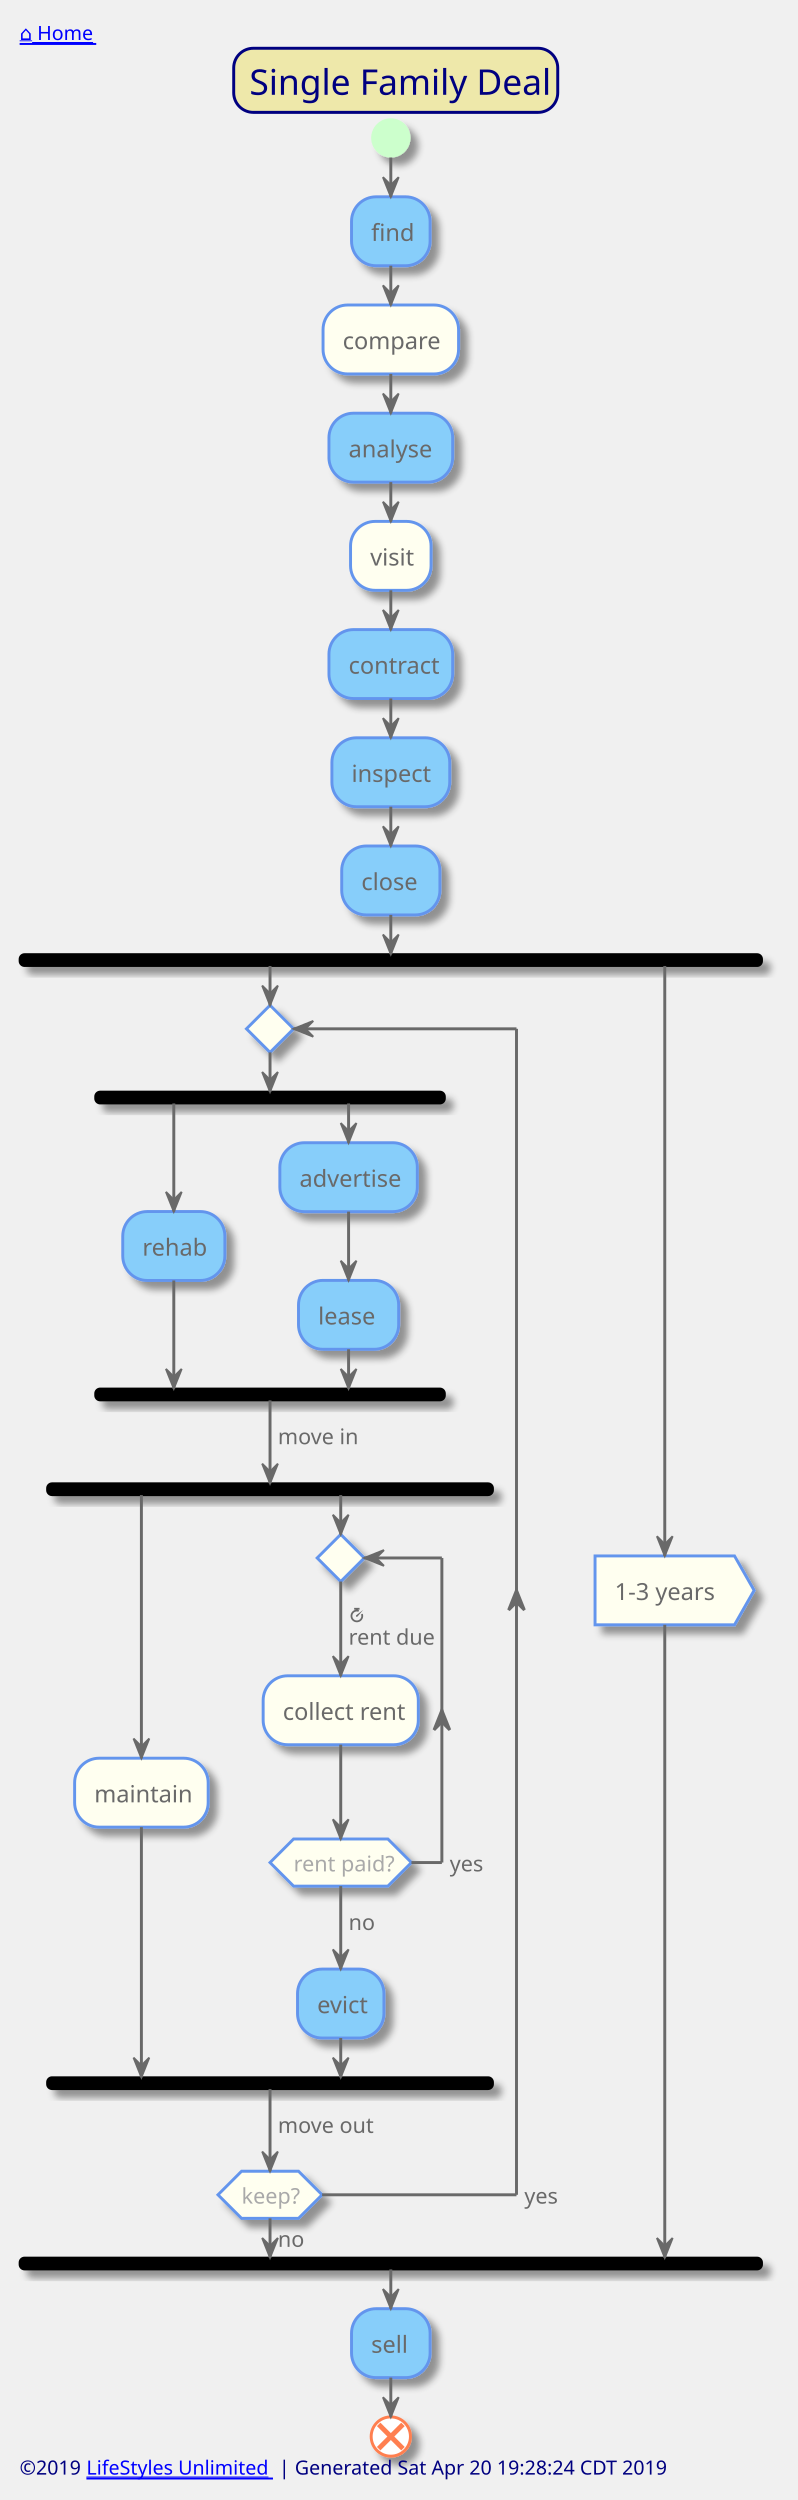
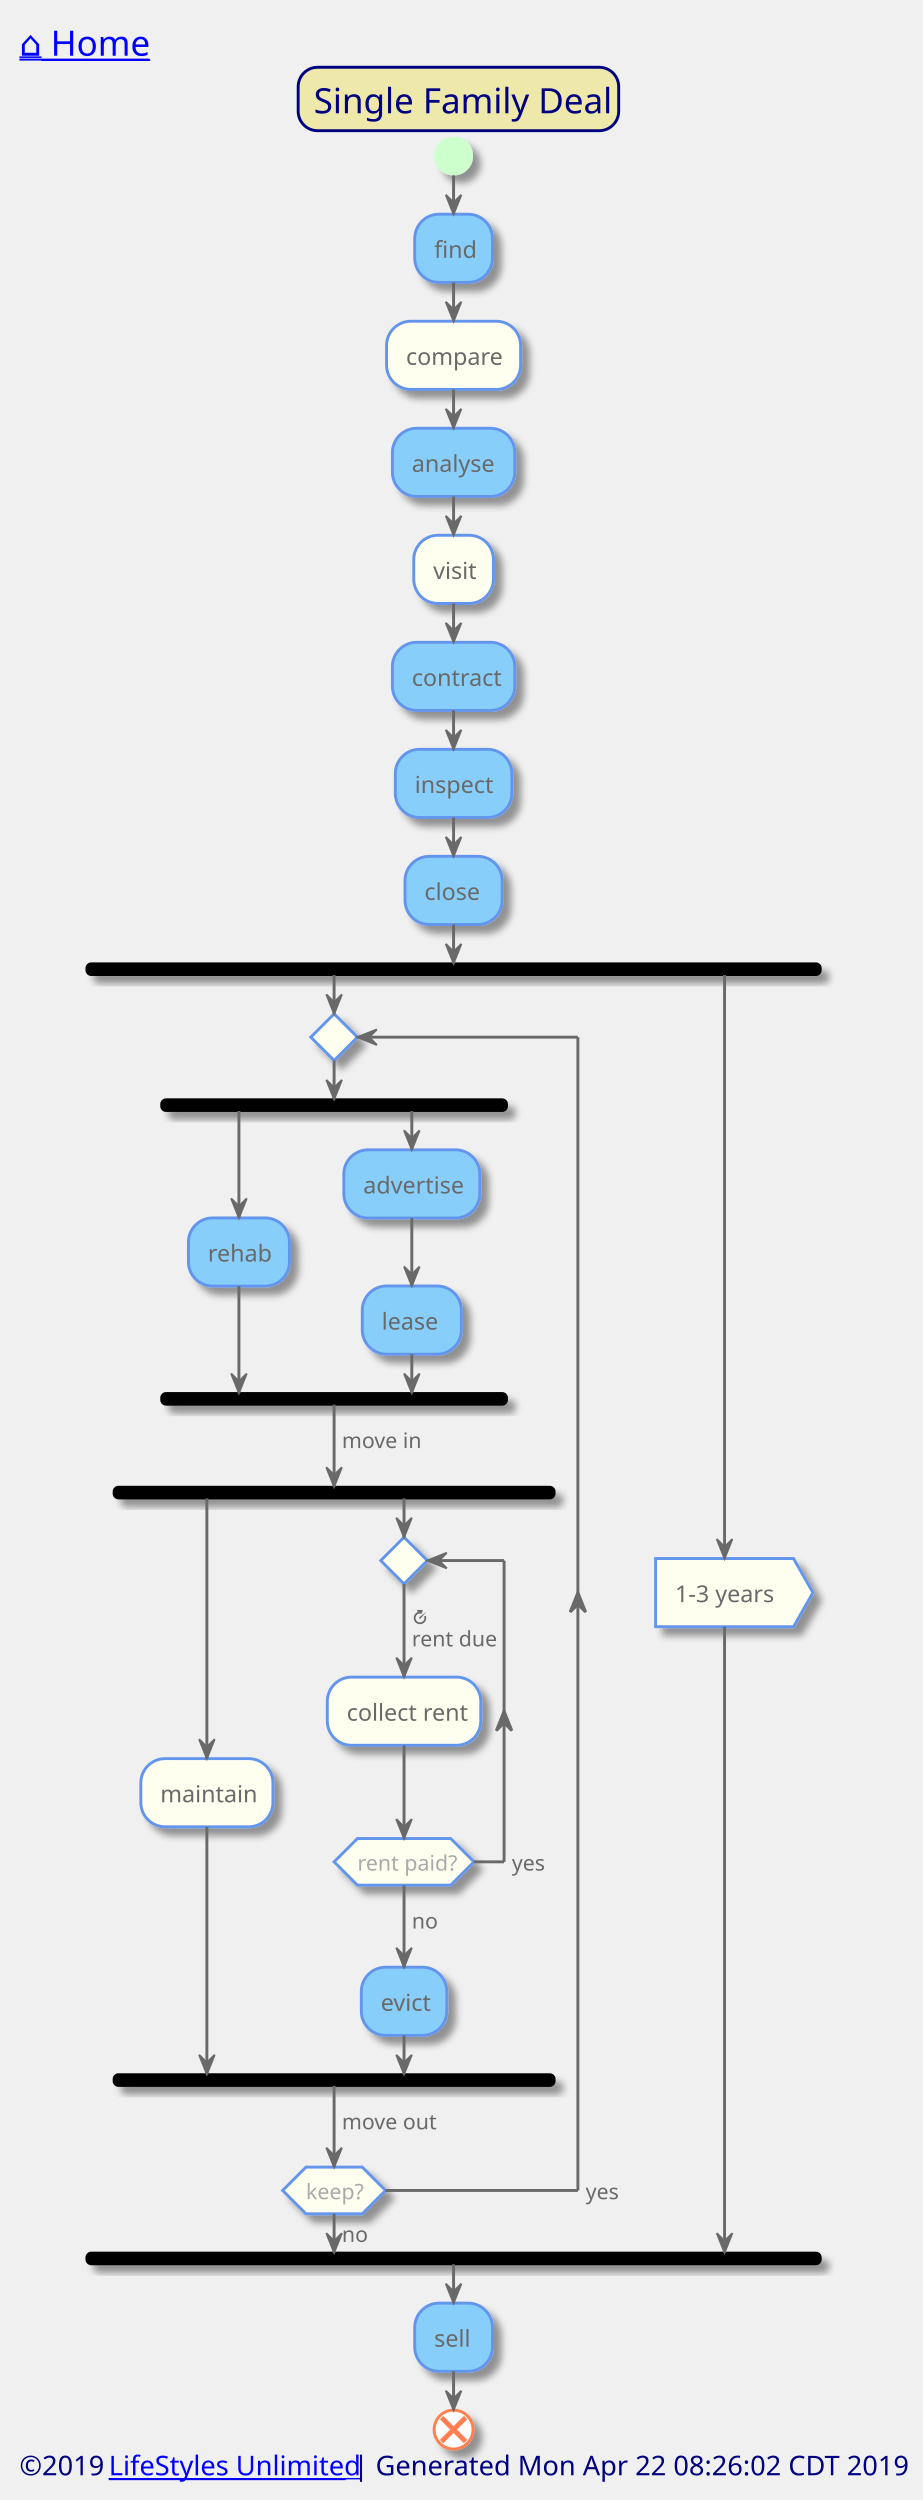
- <svg xmlns="http://www.w3.org/2000/svg" xmlns:xlink="http://www.w3.org/1999/xlink" contentScriptType="application/ecmascript" contentStyleType="text/css" height="1273px" preserveAspectRatio="none" style="width:406px;height:1273px;" version="1.1" viewBox="0 0 406 1273" width="406px" zoomAndPan="magnify">
+ <svg xmlns="http://www.w3.org/2000/svg" xmlns:xlink="http://www.w3.org/1999/xlink" contentScriptType="application/ecmascript" contentStyleType="text/css" height="1287px" preserveAspectRatio="none" style="width:475px;height:1287px;" version="1.1" viewBox="0 0 475 1287" width="475px" zoomAndPan="magnify">
  <defs>
    <style type="text/css">path:hover { stroke: #0000FF !important;}</style>
-     <filter height="300%" id="f13ih0qlsdz0rq" width="300%" x="-1" y="-1">
+     <filter height="300%" id="faxwaul06jicd" width="300%" x="-1" y="-1">
      <feGaussianBlur result="blurOut" stdDeviation="2.0" />
      <feColorMatrix in="blurOut" result="blurOut2" type="matrix" values="0 0 0 0 0 0 0 0 0 0 0 0 0 0 0 0 0 0 .4 0" />
      <feOffset dx="4.0" dy="4.0" in="blurOut2" result="blurOut3" />
      <feBlend in="SourceGraphic" in2="blurOut3" mode="normal" />
    </filter>
  </defs>
  <g>
    <a target="_top" xlink:actuate="onRequest" xlink:href="../index.svg" xlink:show="new" xlink:title="../index.svg" xlink:type="simple">
-       <text fill="#0000FF" font-family="sans-serif" font-size="10" lengthAdjust="spacingAndGlyphs" text-decoration="underline" textLength="39" x="10" y="20.381">⌂ Home</text>
-       <line style="stroke: #0000FF; stroke-width: 1.0;" x1="10" x2="49" y1="22.381" y2="22.381" />
+       <text fill="#0000FF" font-family="sans-serif" font-size="18" lengthAdjust="spacingAndGlyphs" text-decoration="underline" textLength="67" x="10" y="28.686">⌂ Home</text>
+       <line style="stroke: #0000FF; stroke-width: 1.0;" x1="10" x2="77" y1="30.686" y2="30.686" />
    </a>
-     <rect fill="#EEE8AA" height="32.641" rx="10" ry="10" style="stroke: #000080; stroke-width: 1.5;" width="165" x="119" y="24.578" />
-     <text fill="#000080" font-family="sans-serif" font-size="18" lengthAdjust="spacingAndGlyphs" textLength="149" x="127" y="48.264">Single Family Deal</text>
-     <ellipse cx="199" cy="70.219" fill="#CCFFCC" filter="url(#f13ih0qlsdz0rq)" rx="10" ry="10" style="stroke: none; stroke-width: 1.0;" />
+     <rect fill="#EEE8AA" height="32.641" rx="10" ry="10" style="stroke: #000080; stroke-width: 1.5;" width="165" x="153.5" y="34.641" />
+     <text fill="#000080" font-family="sans-serif" font-size="18" lengthAdjust="spacingAndGlyphs" textLength="149" x="161.5" y="58.326">Single Family Deal</text>
+     <ellipse cx="233.5" cy="80.281" fill="#CCFFCC" filter="url(#faxwaul06jicd)" rx="10" ry="10" style="stroke: none; stroke-width: 1.0;" />
    <a target="_top" xlink:actuate="onRequest" xlink:href="finding.svg?sanitize=true" xlink:show="new" xlink:title="finding.svg?sanitize=true" xlink:type="simple">
-       <rect fill="#87CEFA" filter="url(#f13ih0qlsdz0rq)" height="35.094" rx="12.5" ry="12.5" style="stroke: #6495ED; stroke-width: 1.5;" width="40" x="179" y="100.219" />
-       <text fill="#696969" font-family="sans-serif" font-size="12" lengthAdjust="spacingAndGlyphs" textLength="20" x="189" y="122.676">find</text>
+       <rect fill="#87CEFA" filter="url(#faxwaul06jicd)" height="35.094" rx="12.5" ry="12.5" style="stroke: #6495ED; stroke-width: 1.5;" width="40" x="213.5" y="110.281" />
+       <text fill="#696969" font-family="sans-serif" font-size="12" lengthAdjust="spacingAndGlyphs" textLength="20" x="223.5" y="132.738">find</text>
    </a>
-     <rect fill="#FFFFF0" filter="url(#f13ih0qlsdz0rq)" height="35.094" rx="12.5" ry="12.5" style="stroke: #6495ED; stroke-width: 1.5;" width="69" x="164.5" y="155.312" />
-     <text fill="#696969" font-family="sans-serif" font-size="12" lengthAdjust="spacingAndGlyphs" textLength="49" x="174.5" y="177.769">compare</text>
+     <rect fill="#FFFFF0" filter="url(#faxwaul06jicd)" height="35.094" rx="12.5" ry="12.5" style="stroke: #6495ED; stroke-width: 1.5;" width="69" x="199" y="165.375" />
+     <text fill="#696969" font-family="sans-serif" font-size="12" lengthAdjust="spacingAndGlyphs" textLength="49" x="209" y="187.832">compare</text>
    <a target="_top" xlink:actuate="onRequest" xlink:href="evaluating.svg?sanitize=true" xlink:show="new" xlink:title="evaluating.svg?sanitize=true" xlink:type="simple">
-       <rect fill="#87CEFA" filter="url(#f13ih0qlsdz0rq)" height="35.094" rx="12.5" ry="12.5" style="stroke: #6495ED; stroke-width: 1.5;" width="63" x="167.5" y="210.406" />
-       <text fill="#696969" font-family="sans-serif" font-size="12" lengthAdjust="spacingAndGlyphs" textLength="43" x="177.5" y="232.863">analyse</text>
+       <rect fill="#87CEFA" filter="url(#faxwaul06jicd)" height="35.094" rx="12.5" ry="12.5" style="stroke: #6495ED; stroke-width: 1.5;" width="63" x="202" y="220.469" />
+       <text fill="#696969" font-family="sans-serif" font-size="12" lengthAdjust="spacingAndGlyphs" textLength="43" x="212" y="242.926">analyse</text>
    </a>
-     <rect fill="#FFFFF0" filter="url(#f13ih0qlsdz0rq)" height="35.094" rx="12.5" ry="12.5" style="stroke: #6495ED; stroke-width: 1.5;" width="41" x="178.5" y="265.5" />
-     <text fill="#696969" font-family="sans-serif" font-size="12" lengthAdjust="spacingAndGlyphs" textLength="21" x="188.5" y="287.957">visit</text>
+     <rect fill="#FFFFF0" filter="url(#faxwaul06jicd)" height="35.094" rx="12.5" ry="12.5" style="stroke: #6495ED; stroke-width: 1.5;" width="41" x="213" y="275.562" />
+     <text fill="#696969" font-family="sans-serif" font-size="12" lengthAdjust="spacingAndGlyphs" textLength="21" x="223" y="298.019">visit</text>
    <a target="_top" xlink:actuate="onRequest" xlink:href="negotiating.svg?sanitize=true" xlink:show="new" xlink:title="negotiating.svg?sanitize=true" xlink:type="simple">
-       <rect fill="#87CEFA" filter="url(#f13ih0qlsdz0rq)" height="35.094" rx="12.5" ry="12.5" style="stroke: #6495ED; stroke-width: 1.5;" width="63" x="167.5" y="320.594" />
-       <text fill="#696969" font-family="sans-serif" font-size="12" lengthAdjust="spacingAndGlyphs" textLength="43" x="177.5" y="343.051">contract</text>
+       <rect fill="#87CEFA" filter="url(#faxwaul06jicd)" height="35.094" rx="12.5" ry="12.5" style="stroke: #6495ED; stroke-width: 1.5;" width="63" x="202" y="330.656" />
+       <text fill="#696969" font-family="sans-serif" font-size="12" lengthAdjust="spacingAndGlyphs" textLength="43" x="212" y="353.113">contract</text>
    </a>
    <a target="_top" xlink:actuate="onRequest" xlink:href="due-diligence.svg?sanitize=true" xlink:show="new" xlink:title="due-diligence.svg?sanitize=true" xlink:type="simple">
-       <rect fill="#87CEFA" filter="url(#f13ih0qlsdz0rq)" height="35.094" rx="12.5" ry="12.5" style="stroke: #6495ED; stroke-width: 1.5;" width="60" x="169" y="375.688" />
-       <text fill="#696969" font-family="sans-serif" font-size="12" lengthAdjust="spacingAndGlyphs" textLength="40" x="179" y="398.144">inspect</text>
+       <rect fill="#87CEFA" filter="url(#faxwaul06jicd)" height="35.094" rx="12.5" ry="12.5" style="stroke: #6495ED; stroke-width: 1.5;" width="60" x="203.5" y="385.75" />
+       <text fill="#696969" font-family="sans-serif" font-size="12" lengthAdjust="spacingAndGlyphs" textLength="40" x="213.5" y="408.207">inspect</text>
    </a>
    <a target="_top" xlink:actuate="onRequest" xlink:href="closing.svg?sanitize=true" xlink:show="new" xlink:title="closing.svg?sanitize=true" xlink:type="simple">
-       <rect fill="#87CEFA" filter="url(#f13ih0qlsdz0rq)" height="35.094" rx="12.5" ry="12.5" style="stroke: #6495ED; stroke-width: 1.5;" width="50" x="174" y="430.781" />
-       <text fill="#696969" font-family="sans-serif" font-size="12" lengthAdjust="spacingAndGlyphs" textLength="30" x="184" y="453.238">close</text>
+       <rect fill="#87CEFA" filter="url(#faxwaul06jicd)" height="35.094" rx="12.5" ry="12.5" style="stroke: #6495ED; stroke-width: 1.5;" width="50" x="208.5" y="440.844" />
+       <text fill="#696969" font-family="sans-serif" font-size="12" lengthAdjust="spacingAndGlyphs" textLength="30" x="218.5" y="463.301">close</text>
    </a>
-     <rect fill="#000000" filter="url(#f13ih0qlsdz0rq)" height="6" rx="2.5" ry="2.5" style="stroke: #000000; stroke-width: 1.0;" width="378" x="10" y="485.875" />
-     <rect fill="#000000" filter="url(#f13ih0qlsdz0rq)" height="6" rx="2.5" ry="2.5" style="stroke: #000000; stroke-width: 1.0;" width="178" x="48.5" y="555.875" />
+     <rect fill="#000000" filter="url(#faxwaul06jicd)" height="6" rx="2.5" ry="2.5" style="stroke: #000000; stroke-width: 1.0;" width="378" x="44.5" y="495.938" />
+     <rect fill="#000000" filter="url(#faxwaul06jicd)" height="6" rx="2.5" ry="2.5" style="stroke: #000000; stroke-width: 1.0;" width="178" x="83" y="565.938" />
    <a target="_top" xlink:actuate="onRequest" xlink:href="rehabbing.svg?sanitize=true" xlink:show="new" xlink:title="rehabbing.svg?sanitize=true" xlink:type="simple">
-       <rect fill="#87CEFA" filter="url(#f13ih0qlsdz0rq)" height="35.094" rx="12.5" ry="12.5" style="stroke: #6495ED; stroke-width: 1.5;" width="52" x="62.5" y="616.922" />
-       <text fill="#696969" font-family="sans-serif" font-size="12" lengthAdjust="spacingAndGlyphs" textLength="32" x="72.5" y="639.379">rehab</text>
+       <rect fill="#87CEFA" filter="url(#faxwaul06jicd)" height="35.094" rx="12.5" ry="12.5" style="stroke: #6495ED; stroke-width: 1.5;" width="52" x="97" y="626.984" />
+       <text fill="#696969" font-family="sans-serif" font-size="12" lengthAdjust="spacingAndGlyphs" textLength="32" x="107" y="649.441">rehab</text>
    </a>
    <a target="_top" xlink:actuate="onRequest" xlink:href="advertise.svg?sanitize=true" xlink:show="new" xlink:title="advertise.svg?sanitize=true" xlink:type="simple">
-       <rect fill="#87CEFA" filter="url(#f13ih0qlsdz0rq)" height="35.094" rx="12.5" ry="12.5" style="stroke: #6495ED; stroke-width: 1.5;" width="70" x="142.5" y="581.875" />
-       <text fill="#696969" font-family="sans-serif" font-size="12" lengthAdjust="spacingAndGlyphs" textLength="50" x="152.5" y="604.332">advertise</text>
+       <rect fill="#87CEFA" filter="url(#faxwaul06jicd)" height="35.094" rx="12.5" ry="12.5" style="stroke: #6495ED; stroke-width: 1.5;" width="70" x="177" y="591.938" />
+       <text fill="#696969" font-family="sans-serif" font-size="12" lengthAdjust="spacingAndGlyphs" textLength="50" x="187" y="614.394">advertise</text>
    </a>
    <a target="_top" xlink:actuate="onRequest" xlink:href="leasing.svg?sanitize=true" xlink:show="new" xlink:title="leasing.svg?sanitize=true" xlink:type="simple">
-       <rect fill="#87CEFA" filter="url(#f13ih0qlsdz0rq)" height="35.094" rx="12.5" ry="12.5" style="stroke: #6495ED; stroke-width: 1.5;" width="51" x="152" y="651.969" />
-       <text fill="#696969" font-family="sans-serif" font-size="12" lengthAdjust="spacingAndGlyphs" textLength="31" x="162" y="674.426">lease</text>
+       <rect fill="#87CEFA" filter="url(#faxwaul06jicd)" height="35.094" rx="12.5" ry="12.5" style="stroke: #6495ED; stroke-width: 1.5;" width="51" x="186.5" y="662.031" />
+       <text fill="#696969" font-family="sans-serif" font-size="12" lengthAdjust="spacingAndGlyphs" textLength="31" x="196.5" y="684.488">lease</text>
    </a>
-     <rect fill="#000000" filter="url(#f13ih0qlsdz0rq)" height="6" rx="2.5" ry="2.5" style="stroke: #000000; stroke-width: 1.0;" width="178" x="48.5" y="707.062" />
-     <rect fill="#000000" filter="url(#f13ih0qlsdz0rq)" height="6" rx="2.5" ry="2.5" style="stroke: #000000; stroke-width: 1.0;" width="227" x="24" y="755.315" />
-     <rect fill="#FFFFF0" filter="url(#f13ih0qlsdz0rq)" height="35.094" rx="12.5" ry="12.5" style="stroke: #6495ED; stroke-width: 1.5;" width="68" x="38" y="895.28" />
-     <text fill="#696969" font-family="sans-serif" font-size="12" lengthAdjust="spacingAndGlyphs" textLength="48" x="48" y="917.737">maintain</text>
-     <rect fill="#FFFFF0" filter="url(#f13ih0qlsdz0rq)" height="35.094" rx="12.5" ry="12.5" style="stroke: #6495ED; stroke-width: 1.5;" width="79" x="134" y="853.315" />
-     <text fill="#696969" font-family="sans-serif" font-size="12" lengthAdjust="spacingAndGlyphs" textLength="59" x="144" y="875.773">collect rent</text>
-     <polygon fill="#FFFFF0" filter="url(#f13ih0qlsdz0rq)" points="173.5,781.315,185.5,793.315,173.5,805.315,161.5,793.315,173.5,781.315" style="stroke: #6495ED; stroke-width: 1.5;" />
-     <polygon fill="#FFFFF0" filter="url(#f13ih0qlsdz0rq)" points="149.5,936.409,197.5,936.409,209.5,948.409,197.5,960.409,149.5,960.409,137.5,948.409,149.5,936.409" style="stroke: #6495ED; stroke-width: 1.5;" />
-     <text fill="#A9A9A9" font-family="sans-serif" font-size="11" lengthAdjust="spacingAndGlyphs" textLength="48" x="149.5" y="952.91">rent paid?</text>
+     <rect fill="#000000" filter="url(#faxwaul06jicd)" height="6" rx="2.5" ry="2.5" style="stroke: #000000; stroke-width: 1.0;" width="178" x="83" y="717.125" />
+     <rect fill="#000000" filter="url(#faxwaul06jicd)" height="6" rx="2.5" ry="2.5" style="stroke: #000000; stroke-width: 1.0;" width="227" x="58.5" y="765.378" />
+     <rect fill="#FFFFF0" filter="url(#faxwaul06jicd)" height="35.094" rx="12.5" ry="12.5" style="stroke: #6495ED; stroke-width: 1.5;" width="68" x="72.5" y="905.343" />
+     <text fill="#696969" font-family="sans-serif" font-size="12" lengthAdjust="spacingAndGlyphs" textLength="48" x="82.5" y="927.8">maintain</text>
+     <rect fill="#FFFFF0" filter="url(#faxwaul06jicd)" height="35.094" rx="12.5" ry="12.5" style="stroke: #6495ED; stroke-width: 1.5;" width="79" x="168.5" y="863.378" />
+     <text fill="#696969" font-family="sans-serif" font-size="12" lengthAdjust="spacingAndGlyphs" textLength="59" x="178.5" y="885.835">collect rent</text>
+     <polygon fill="#FFFFF0" filter="url(#faxwaul06jicd)" points="208,791.378,220,803.378,208,815.378,196,803.378,208,791.378" style="stroke: #6495ED; stroke-width: 1.5;" />
+     <polygon fill="#FFFFF0" filter="url(#faxwaul06jicd)" points="184,946.472,232,946.472,244,958.472,232,970.472,184,970.472,172,958.472,184,946.472" style="stroke: #6495ED; stroke-width: 1.5;" />
+     <text fill="#A9A9A9" font-family="sans-serif" font-size="11" lengthAdjust="spacingAndGlyphs" textLength="48" x="184" y="962.973">rent paid?</text>
    <a target="_top" xlink:actuate="onRequest" xlink:href="evict.svg?sanitize=true" xlink:show="new" xlink:title="evict.svg?sanitize=true" xlink:type="simple">
-       <rect fill="#87CEFA" filter="url(#f13ih0qlsdz0rq)" height="35.094" rx="12.5" ry="12.5" style="stroke: #6495ED; stroke-width: 1.5;" width="44" x="151.5" y="1002.662" />
-       <text fill="#696969" font-family="sans-serif" font-size="12" lengthAdjust="spacingAndGlyphs" textLength="24" x="161.5" y="1025.119">evict</text>
+       <rect fill="#87CEFA" filter="url(#faxwaul06jicd)" height="35.094" rx="12.5" ry="12.5" style="stroke: #6495ED; stroke-width: 1.5;" width="44" x="186" y="1012.725" />
+       <text fill="#696969" font-family="sans-serif" font-size="12" lengthAdjust="spacingAndGlyphs" textLength="24" x="196" y="1035.182">evict</text>
    </a>
-     <rect fill="#000000" filter="url(#f13ih0qlsdz0rq)" height="6" rx="2.5" ry="2.5" style="stroke: #000000; stroke-width: 1.0;" width="227" x="24" y="1057.756" />
-     <polygon fill="#FFFFF0" filter="url(#f13ih0qlsdz0rq)" points="137.5,511.875,149.5,523.875,137.5,535.875,125.5,523.875,137.5,511.875" style="stroke: #6495ED; stroke-width: 1.5;" />
-     <polygon fill="#FFFFF0" filter="url(#f13ih0qlsdz0rq)" points="123,1105.591,152,1105.591,164,1117.591,152,1129.591,123,1129.591,111,1117.591,123,1105.591" style="stroke: #6495ED; stroke-width: 1.5;" />
-     <text fill="#A9A9A9" font-family="sans-serif" font-size="11" lengthAdjust="spacingAndGlyphs" textLength="29" x="123" y="1122.092">keep?</text>
-     <polygon fill="#FFFFF0" filter="url(#f13ih0qlsdz0rq)" points="303,792.269,374,792.269,384,809.815,374,827.362,303,827.362" style="stroke: #6495ED; stroke-width: 1.5;" />
-     <text fill="#696969" font-family="sans-serif" font-size="12" lengthAdjust="spacingAndGlyphs" textLength="51" x="313" y="814.726">1-3 years</text>
-     <rect fill="#000000" filter="url(#f13ih0qlsdz0rq)" height="6" rx="2.5" ry="2.5" style="stroke: #000000; stroke-width: 1.0;" width="378" x="10" y="1149.591" />
+     <rect fill="#000000" filter="url(#faxwaul06jicd)" height="6" rx="2.5" ry="2.5" style="stroke: #000000; stroke-width: 1.0;" width="227" x="58.5" y="1067.818" />
+     <polygon fill="#FFFFF0" filter="url(#faxwaul06jicd)" points="172,521.938,184,533.938,172,545.938,160,533.938,172,521.938" style="stroke: #6495ED; stroke-width: 1.5;" />
+     <polygon fill="#FFFFF0" filter="url(#faxwaul06jicd)" points="157.5,1115.653,186.5,1115.653,198.5,1127.653,186.5,1139.653,157.5,1139.653,145.5,1127.653,157.5,1115.653" style="stroke: #6495ED; stroke-width: 1.5;" />
+     <text fill="#A9A9A9" font-family="sans-serif" font-size="11" lengthAdjust="spacingAndGlyphs" textLength="29" x="157.5" y="1132.154">keep?</text>
+     <polygon fill="#FFFFF0" filter="url(#faxwaul06jicd)" points="337.5,802.331,408.5,802.331,418.5,819.878,408.5,837.425,337.5,837.425" style="stroke: #6495ED; stroke-width: 1.5;" />
+     <text fill="#696969" font-family="sans-serif" font-size="12" lengthAdjust="spacingAndGlyphs" textLength="51" x="347.5" y="824.788">1-3 years</text>
+     <rect fill="#000000" filter="url(#faxwaul06jicd)" height="6" rx="2.5" ry="2.5" style="stroke: #000000; stroke-width: 1.0;" width="378" x="44.5" y="1159.653" />
    <a target="_top" xlink:actuate="onRequest" xlink:href="selling.svg?sanitize=true" xlink:show="new" xlink:title="selling.svg?sanitize=true" xlink:type="simple">
-       <rect fill="#87CEFA" filter="url(#f13ih0qlsdz0rq)" height="35.094" rx="12.5" ry="12.5" style="stroke: #6495ED; stroke-width: 1.5;" width="40" x="179" y="1175.591" />
-       <text fill="#696969" font-family="sans-serif" font-size="12" lengthAdjust="spacingAndGlyphs" textLength="20" x="189" y="1198.048">sell</text>
+       <rect fill="#87CEFA" filter="url(#faxwaul06jicd)" height="35.094" rx="12.5" ry="12.5" style="stroke: #6495ED; stroke-width: 1.5;" width="40" x="213.5" y="1185.653" />
+       <text fill="#696969" font-family="sans-serif" font-size="12" lengthAdjust="spacingAndGlyphs" textLength="20" x="223.5" y="1208.11">sell</text>
    </a>
-     <ellipse cx="199" cy="1240.685" fill="#FFFFFF" filter="url(#f13ih0qlsdz0rq)" rx="10" ry="10" style="stroke: #FF7F50; stroke-width: 1.5;" />
-     <line style="stroke: #FF7F50; stroke-width: 2.5;" x1="192.813" x2="205.187" y1="1234.497" y2="1246.872" />
-     <line style="stroke: #FF7F50; stroke-width: 2.5;" x1="205.187" x2="192.813" y1="1234.497" y2="1246.872" />
-     <line style="stroke: #696969; stroke-width: 1.5;" x1="199" x2="199" y1="80.219" y2="100.219" />
-     <polygon fill="#696969" points="195,90.219,199,100.219,203,90.219,199,94.219" style="stroke: #696969; stroke-width: 1.0;" />
-     <line style="stroke: #696969; stroke-width: 1.5;" x1="199" x2="199" y1="135.312" y2="155.312" />
-     <polygon fill="#696969" points="195,145.312,199,155.312,203,145.312,199,149.312" style="stroke: #696969; stroke-width: 1.0;" />
-     <line style="stroke: #696969; stroke-width: 1.5;" x1="199" x2="199" y1="190.406" y2="210.406" />
-     <polygon fill="#696969" points="195,200.406,199,210.406,203,200.406,199,204.406" style="stroke: #696969; stroke-width: 1.0;" />
-     <line style="stroke: #696969; stroke-width: 1.5;" x1="199" x2="199" y1="245.5" y2="265.5" />
-     <polygon fill="#696969" points="195,255.5,199,265.5,203,255.5,199,259.5" style="stroke: #696969; stroke-width: 1.0;" />
-     <line style="stroke: #696969; stroke-width: 1.5;" x1="199" x2="199" y1="300.594" y2="320.594" />
-     <polygon fill="#696969" points="195,310.594,199,320.594,203,310.594,199,314.594" style="stroke: #696969; stroke-width: 1.0;" />
-     <line style="stroke: #696969; stroke-width: 1.5;" x1="199" x2="199" y1="355.688" y2="375.688" />
-     <polygon fill="#696969" points="195,365.688,199,375.688,203,365.688,199,369.688" style="stroke: #696969; stroke-width: 1.0;" />
-     <line style="stroke: #696969; stroke-width: 1.5;" x1="199" x2="199" y1="410.781" y2="430.781" />
-     <polygon fill="#696969" points="195,420.781,199,430.781,203,420.781,199,424.781" style="stroke: #696969; stroke-width: 1.0;" />
-     <line style="stroke: #696969; stroke-width: 1.5;" x1="177.5" x2="177.5" y1="616.969" y2="651.969" />
-     <polygon fill="#696969" points="173.5,641.969,177.5,651.969,181.5,641.969,177.5,645.969" style="stroke: #696969; stroke-width: 1.0;" />
-     <line style="stroke: #696969; stroke-width: 1.5;" x1="88.5" x2="88.5" y1="561.875" y2="616.922" />
-     <polygon fill="#696969" points="84.5,606.922,88.5,616.922,92.5,606.922,88.5,610.922" style="stroke: #696969; stroke-width: 1.0;" />
-     <line style="stroke: #696969; stroke-width: 1.5;" x1="177.5" x2="177.5" y1="561.875" y2="581.875" />
-     <polygon fill="#696969" points="173.5,571.875,177.5,581.875,181.5,571.875,177.5,575.875" style="stroke: #696969; stroke-width: 1.0;" />
-     <line style="stroke: #696969; stroke-width: 1.5;" x1="88.5" x2="88.5" y1="652.016" y2="707.062" />
-     <polygon fill="#696969" points="84.5,697.062,88.5,707.062,92.5,697.062,88.5,701.062" style="stroke: #696969; stroke-width: 1.0;" />
-     <line style="stroke: #696969; stroke-width: 1.5;" x1="177.5" x2="177.5" y1="687.062" y2="707.062" />
-     <polygon fill="#696969" points="173.5,697.062,177.5,707.062,181.5,697.062,177.5,701.062" style="stroke: #696969; stroke-width: 1.0;" />
-     <line style="stroke: #696969; stroke-width: 1.5;" x1="173.5" x2="173.5" y1="805.315" y2="853.315" />
-     <polygon fill="#696969" points="169.5,843.315,173.5,853.315,177.5,843.315,173.5,847.315" style="stroke: #696969; stroke-width: 1.0;" />
-     <path d="M180.333,818.731 L180.333,819.648 L181.25,819.648 L181.25,819.676 C179.694,819.897 178.5,821.241 178.5,822.856 C178.5,824.624 179.94,826.064 181.708,826.064 C183.477,826.064 184.917,824.624 184.917,822.856 C184.917,822.443 184.838,822.055 184.716,821.71 L183.856,822.025 C183.954,822.304 183.999,822.572 183.999,822.856 C183.999,824.131 182.982,825.148 181.707,825.148 C180.432,825.148 179.416,824.131 179.416,822.856 C179.416,821.581 180.432,820.564 181.707,820.564 C181.981,820.564 182.244,820.611 182.51,820.707 L182.825,819.847 C182.622,819.773 182.393,819.738 182.166,819.704 L182.166,819.646 L183.082,819.646 L183.082,818.73 L180.332,818.73 M184.916,819.761 C181.547,822.328 181.547,822.328 181.364,822.511 C181.18,822.694 181.18,822.987 181.364,823.17 C181.547,823.354 181.839,823.354 182.023,823.17 C182.206,822.996 184.916,819.761 184.916,819.761 " fill="#696969" style="stroke: ; stroke-width: 0.0; stroke-dasharray: ;" />
-     <text fill="#696969" font-family="sans-serif" font-size="11" lengthAdjust="spacingAndGlyphs" textLength="40" x="177.5" y="837.483">rent due</text>
-     <line style="stroke: #696969; stroke-width: 1.5;" x1="209.5" x2="225" y1="948.409" y2="948.409" />
-     <polygon fill="#696969" points="221,880.862,225,870.862,229,880.862,225,876.862" style="stroke: #696969; stroke-width: 1.5;" />
-     <line style="stroke: #696969; stroke-width: 1.5;" x1="225" x2="225" y1="793.315" y2="948.409" />
-     <line style="stroke: #696969; stroke-width: 1.5;" x1="225" x2="185.5" y1="793.315" y2="793.315" />
-     <polygon fill="#696969" points="195.5,789.315,185.5,793.315,195.5,797.315,191.5,793.315" style="stroke: #696969; stroke-width: 1.0;" />
-     <text fill="#696969" font-family="sans-serif" font-size="11" lengthAdjust="spacingAndGlyphs" textLength="18" x="229" y="952.91">yes</text>
-     <line style="stroke: #696969; stroke-width: 1.5;" x1="173.5" x2="173.5" y1="888.409" y2="936.409" />
-     <polygon fill="#696969" points="169.5,926.409,173.5,936.409,177.5,926.409,173.5,930.409" style="stroke: #696969; stroke-width: 1.0;" />
-     <line style="stroke: #696969; stroke-width: 1.5;" x1="173.5" x2="173.5" y1="960.409" y2="1002.662" />
-     <polygon fill="#696969" points="169.5,992.662,173.5,1002.662,177.5,992.662,173.5,996.662" style="stroke: #696969; stroke-width: 1.0;" />
-     <text fill="#696969" font-family="sans-serif" font-size="11" lengthAdjust="spacingAndGlyphs" textLength="12" x="177.5" y="982.745">no</text>
-     <line style="stroke: #696969; stroke-width: 1.5;" x1="72" x2="72" y1="761.315" y2="895.28" />
-     <polygon fill="#696969" points="68,885.28,72,895.28,76,885.28,72,889.28" style="stroke: #696969; stroke-width: 1.0;" />
-     <line style="stroke: #696969; stroke-width: 1.5;" x1="173.5" x2="173.5" y1="761.315" y2="781.315" />
-     <polygon fill="#696969" points="169.5,771.315,173.5,781.315,177.5,771.315,173.5,775.315" style="stroke: #696969; stroke-width: 1.0;" />
-     <line style="stroke: #696969; stroke-width: 1.5;" x1="72" x2="72" y1="930.374" y2="1057.756" />
-     <polygon fill="#696969" points="68,1047.756,72,1057.756,76,1047.756,72,1051.756" style="stroke: #696969; stroke-width: 1.0;" />
-     <line style="stroke: #696969; stroke-width: 1.5;" x1="173.5" x2="173.5" y1="1037.756" y2="1057.756" />
-     <polygon fill="#696969" points="169.5,1047.756,173.5,1057.756,177.5,1047.756,173.5,1051.756" style="stroke: #696969; stroke-width: 1.0;" />
-     <line style="stroke: #696969; stroke-width: 1.5;" x1="137.5" x2="137.5" y1="713.062" y2="755.315" />
-     <polygon fill="#696969" points="133.5,745.315,137.5,755.315,141.5,745.315,137.5,749.315" style="stroke: #696969; stroke-width: 1.0;" />
-     <text fill="#696969" font-family="sans-serif" font-size="11" lengthAdjust="spacingAndGlyphs" textLength="37" x="141.5" y="735.398">move in</text>
-     <line style="stroke: #696969; stroke-width: 1.5;" x1="137.5" x2="137.5" y1="535.875" y2="555.875" />
-     <polygon fill="#696969" points="133.5,545.875,137.5,555.875,141.5,545.875,137.5,549.875" style="stroke: #696969; stroke-width: 1.0;" />
-     <line style="stroke: #696969; stroke-width: 1.5;" x1="164" x2="263" y1="1117.591" y2="1117.591" />
-     <polygon fill="#696969" points="259,819.815,263,809.815,267,819.815,263,815.815" style="stroke: #696969; stroke-width: 1.5;" />
-     <line style="stroke: #696969; stroke-width: 1.5;" x1="263" x2="263" y1="523.875" y2="1117.591" />
-     <line style="stroke: #696969; stroke-width: 1.5;" x1="263" x2="149.5" y1="523.875" y2="523.875" />
-     <polygon fill="#696969" points="159.5,519.875,149.5,523.875,159.5,527.875,155.5,523.875" style="stroke: #696969; stroke-width: 1.0;" />
-     <text fill="#696969" font-family="sans-serif" font-size="11" lengthAdjust="spacingAndGlyphs" textLength="18" x="267" y="1122.092">yes</text>
-     <line style="stroke: #696969; stroke-width: 1.5;" x1="137.5" x2="137.5" y1="1063.756" y2="1105.591" />
-     <polygon fill="#696969" points="133.5,1095.591,137.5,1105.591,141.5,1095.591,137.5,1099.591" style="stroke: #696969; stroke-width: 1.0;" />
-     <text fill="#696969" font-family="sans-serif" font-size="11" lengthAdjust="spacingAndGlyphs" textLength="44" x="141.5" y="1086.092">move out</text>
-     <line style="stroke: #696969; stroke-width: 1.5;" x1="137.5" x2="137.5" y1="491.875" y2="511.875" />
-     <polygon fill="#696969" points="133.5,501.875,137.5,511.875,141.5,501.875,137.5,505.875" style="stroke: #696969; stroke-width: 1.0;" />
-     <line style="stroke: #696969; stroke-width: 1.5;" x1="338.5" x2="338.5" y1="491.875" y2="792.269" />
-     <polygon fill="#696969" points="334.5,782.269,338.5,792.269,342.5,782.269,338.5,786.269" style="stroke: #696969; stroke-width: 1.0;" />
-     <line style="stroke: #696969; stroke-width: 1.5;" x1="137.5" x2="137.5" y1="1129.591" y2="1149.591" />
-     <polygon fill="#696969" points="133.5,1139.591,137.5,1149.591,141.5,1139.591,137.5,1143.591" style="stroke: #696969; stroke-width: 1.0;" />
-     <text fill="#696969" font-family="sans-serif" font-size="11" lengthAdjust="spacingAndGlyphs" textLength="12" x="141.5" y="1144.092">no</text>
-     <line style="stroke: #696969; stroke-width: 1.5;" x1="338.5" x2="338.5" y1="827.362" y2="1149.591" />
-     <polygon fill="#696969" points="334.5,1139.591,338.5,1149.591,342.5,1139.591,338.5,1143.591" style="stroke: #696969; stroke-width: 1.0;" />
-     <line style="stroke: #696969; stroke-width: 1.5;" x1="199" x2="199" y1="465.875" y2="485.875" />
-     <polygon fill="#696969" points="195,475.875,199,485.875,203,475.875,199,479.875" style="stroke: #696969; stroke-width: 1.0;" />
-     <line style="stroke: #696969; stroke-width: 1.5;" x1="199" x2="199" y1="1155.591" y2="1175.591" />
-     <polygon fill="#696969" points="195,1165.591,199,1175.591,203,1165.591,199,1169.591" style="stroke: #696969; stroke-width: 1.0;" />
-     <line style="stroke: #696969; stroke-width: 1.5;" x1="199" x2="199" y1="1210.685" y2="1230.685" />
-     <polygon fill="#696969" points="195,1220.685,199,1230.685,203,1220.685,199,1224.685" style="stroke: #696969; stroke-width: 1.0;" />
-     <text fill="#000080" font-family="sans-serif" font-size="10" lengthAdjust="spacingAndGlyphs" textLength="31" x="10" y="1260.065">©2019</text>
+     <ellipse cx="233.5" cy="1250.747" fill="#FFFFFF" filter="url(#faxwaul06jicd)" rx="10" ry="10" style="stroke: #FF7F50; stroke-width: 1.5;" />
+     <line style="stroke: #FF7F50; stroke-width: 2.5;" x1="227.313" x2="239.687" y1="1244.56" y2="1256.934" />
+     <line style="stroke: #FF7F50; stroke-width: 2.5;" x1="239.687" x2="227.313" y1="1244.56" y2="1256.934" />
+     <line style="stroke: #696969; stroke-width: 1.5;" x1="233.5" x2="233.5" y1="90.281" y2="110.281" />
+     <polygon fill="#696969" points="229.5,100.281,233.5,110.281,237.5,100.281,233.5,104.281" style="stroke: #696969; stroke-width: 1.0;" />
+     <line style="stroke: #696969; stroke-width: 1.5;" x1="233.5" x2="233.5" y1="145.375" y2="165.375" />
+     <polygon fill="#696969" points="229.5,155.375,233.5,165.375,237.5,155.375,233.5,159.375" style="stroke: #696969; stroke-width: 1.0;" />
+     <line style="stroke: #696969; stroke-width: 1.5;" x1="233.5" x2="233.5" y1="200.469" y2="220.469" />
+     <polygon fill="#696969" points="229.5,210.469,233.5,220.469,237.5,210.469,233.5,214.469" style="stroke: #696969; stroke-width: 1.0;" />
+     <line style="stroke: #696969; stroke-width: 1.5;" x1="233.5" x2="233.5" y1="255.562" y2="275.562" />
+     <polygon fill="#696969" points="229.5,265.562,233.5,275.562,237.5,265.562,233.5,269.562" style="stroke: #696969; stroke-width: 1.0;" />
+     <line style="stroke: #696969; stroke-width: 1.5;" x1="233.5" x2="233.5" y1="310.656" y2="330.656" />
+     <polygon fill="#696969" points="229.5,320.656,233.5,330.656,237.5,320.656,233.5,324.656" style="stroke: #696969; stroke-width: 1.0;" />
+     <line style="stroke: #696969; stroke-width: 1.5;" x1="233.5" x2="233.5" y1="365.75" y2="385.75" />
+     <polygon fill="#696969" points="229.5,375.75,233.5,385.75,237.5,375.75,233.5,379.75" style="stroke: #696969; stroke-width: 1.0;" />
+     <line style="stroke: #696969; stroke-width: 1.5;" x1="233.5" x2="233.5" y1="420.844" y2="440.844" />
+     <polygon fill="#696969" points="229.5,430.844,233.5,440.844,237.5,430.844,233.5,434.844" style="stroke: #696969; stroke-width: 1.0;" />
+     <line style="stroke: #696969; stroke-width: 1.5;" x1="212" x2="212" y1="627.031" y2="662.031" />
+     <polygon fill="#696969" points="208,652.031,212,662.031,216,652.031,212,656.031" style="stroke: #696969; stroke-width: 1.0;" />
+     <line style="stroke: #696969; stroke-width: 1.5;" x1="123" x2="123" y1="571.938" y2="626.984" />
+     <polygon fill="#696969" points="119,616.984,123,626.984,127,616.984,123,620.984" style="stroke: #696969; stroke-width: 1.0;" />
+     <line style="stroke: #696969; stroke-width: 1.5;" x1="212" x2="212" y1="571.938" y2="591.938" />
+     <polygon fill="#696969" points="208,581.938,212,591.938,216,581.938,212,585.938" style="stroke: #696969; stroke-width: 1.0;" />
+     <line style="stroke: #696969; stroke-width: 1.5;" x1="123" x2="123" y1="662.078" y2="717.125" />
+     <polygon fill="#696969" points="119,707.125,123,717.125,127,707.125,123,711.125" style="stroke: #696969; stroke-width: 1.0;" />
+     <line style="stroke: #696969; stroke-width: 1.5;" x1="212" x2="212" y1="697.125" y2="717.125" />
+     <polygon fill="#696969" points="208,707.125,212,717.125,216,707.125,212,711.125" style="stroke: #696969; stroke-width: 1.0;" />
+     <line style="stroke: #696969; stroke-width: 1.5;" x1="208" x2="208" y1="815.378" y2="863.378" />
+     <polygon fill="#696969" points="204,853.378,208,863.378,212,853.378,208,857.378" style="stroke: #696969; stroke-width: 1.0;" />
+     <path d="M214.833,828.793 L214.833,829.71 L215.75,829.71 L215.75,829.738 C214.194,829.959 213,831.303 213,832.918 C213,834.687 214.44,836.127 216.208,836.127 C217.977,836.127 219.417,834.687 219.417,832.918 C219.417,832.506 219.338,832.117 219.216,831.773 L218.356,832.088 C218.454,832.366 218.499,832.634 218.499,832.918 C218.499,834.193 217.482,835.21 216.207,835.21 C214.932,835.21 213.916,834.193 213.916,832.918 C213.916,831.643 214.932,830.627 216.207,830.627 C216.481,830.627 216.744,830.673 217.01,830.77 L217.325,829.91 C217.122,829.836 216.893,829.801 216.666,829.767 L216.666,829.709 L217.582,829.709 L217.582,828.792 L214.832,828.792 M219.416,829.824 C216.047,832.39 216.047,832.39 215.864,832.574 C215.68,832.757 215.68,833.049 215.864,833.233 C216.047,833.416 216.339,833.416 216.523,833.233 C216.706,833.058 219.416,829.824 219.416,829.824 " fill="#696969" style="stroke: ; stroke-width: 0.0; stroke-dasharray: ;" />
+     <text fill="#696969" font-family="sans-serif" font-size="11" lengthAdjust="spacingAndGlyphs" textLength="40" x="212" y="847.546">rent due</text>
+     <line style="stroke: #696969; stroke-width: 1.5;" x1="244" x2="259.5" y1="958.472" y2="958.472" />
+     <polygon fill="#696969" points="255.5,890.925,259.5,880.925,263.5,890.925,259.5,886.925" style="stroke: #696969; stroke-width: 1.5;" />
+     <line style="stroke: #696969; stroke-width: 1.5;" x1="259.5" x2="259.5" y1="803.378" y2="958.472" />
+     <line style="stroke: #696969; stroke-width: 1.5;" x1="259.5" x2="220" y1="803.378" y2="803.378" />
+     <polygon fill="#696969" points="230,799.378,220,803.378,230,807.378,226,803.378" style="stroke: #696969; stroke-width: 1.0;" />
+     <text fill="#696969" font-family="sans-serif" font-size="11" lengthAdjust="spacingAndGlyphs" textLength="18" x="263.5" y="962.973">yes</text>
+     <line style="stroke: #696969; stroke-width: 1.5;" x1="208" x2="208" y1="898.472" y2="946.472" />
+     <polygon fill="#696969" points="204,936.472,208,946.472,212,936.472,208,940.472" style="stroke: #696969; stroke-width: 1.0;" />
+     <line style="stroke: #696969; stroke-width: 1.5;" x1="208" x2="208" y1="970.472" y2="1012.725" />
+     <polygon fill="#696969" points="204,1002.725,208,1012.725,212,1002.725,208,1006.725" style="stroke: #696969; stroke-width: 1.0;" />
+     <text fill="#696969" font-family="sans-serif" font-size="11" lengthAdjust="spacingAndGlyphs" textLength="12" x="212" y="992.808">no</text>
+     <line style="stroke: #696969; stroke-width: 1.5;" x1="106.5" x2="106.5" y1="771.378" y2="905.343" />
+     <polygon fill="#696969" points="102.5,895.343,106.5,905.343,110.5,895.343,106.5,899.343" style="stroke: #696969; stroke-width: 1.0;" />
+     <line style="stroke: #696969; stroke-width: 1.5;" x1="208" x2="208" y1="771.378" y2="791.378" />
+     <polygon fill="#696969" points="204,781.378,208,791.378,212,781.378,208,785.378" style="stroke: #696969; stroke-width: 1.0;" />
+     <line style="stroke: #696969; stroke-width: 1.5;" x1="106.5" x2="106.5" y1="940.437" y2="1067.818" />
+     <polygon fill="#696969" points="102.5,1057.818,106.5,1067.818,110.5,1057.818,106.5,1061.818" style="stroke: #696969; stroke-width: 1.0;" />
+     <line style="stroke: #696969; stroke-width: 1.5;" x1="208" x2="208" y1="1047.818" y2="1067.818" />
+     <polygon fill="#696969" points="204,1057.818,208,1067.818,212,1057.818,208,1061.818" style="stroke: #696969; stroke-width: 1.0;" />
+     <line style="stroke: #696969; stroke-width: 1.5;" x1="172" x2="172" y1="723.125" y2="765.378" />
+     <polygon fill="#696969" points="168,755.378,172,765.378,176,755.378,172,759.378" style="stroke: #696969; stroke-width: 1.0;" />
+     <text fill="#696969" font-family="sans-serif" font-size="11" lengthAdjust="spacingAndGlyphs" textLength="37" x="176" y="745.461">move in</text>
+     <line style="stroke: #696969; stroke-width: 1.5;" x1="172" x2="172" y1="545.938" y2="565.938" />
+     <polygon fill="#696969" points="168,555.938,172,565.938,176,555.938,172,559.938" style="stroke: #696969; stroke-width: 1.0;" />
+     <line style="stroke: #696969; stroke-width: 1.5;" x1="198.5" x2="297.5" y1="1127.653" y2="1127.653" />
+     <polygon fill="#696969" points="293.5,829.878,297.5,819.878,301.5,829.878,297.5,825.878" style="stroke: #696969; stroke-width: 1.5;" />
+     <line style="stroke: #696969; stroke-width: 1.5;" x1="297.5" x2="297.5" y1="533.938" y2="1127.653" />
+     <line style="stroke: #696969; stroke-width: 1.5;" x1="297.5" x2="184" y1="533.938" y2="533.938" />
+     <polygon fill="#696969" points="194,529.938,184,533.938,194,537.938,190,533.938" style="stroke: #696969; stroke-width: 1.0;" />
+     <text fill="#696969" font-family="sans-serif" font-size="11" lengthAdjust="spacingAndGlyphs" textLength="18" x="301.5" y="1132.154">yes</text>
+     <line style="stroke: #696969; stroke-width: 1.5;" x1="172" x2="172" y1="1073.818" y2="1115.653" />
+     <polygon fill="#696969" points="168,1105.653,172,1115.653,176,1105.653,172,1109.653" style="stroke: #696969; stroke-width: 1.0;" />
+     <text fill="#696969" font-family="sans-serif" font-size="11" lengthAdjust="spacingAndGlyphs" textLength="44" x="176" y="1096.154">move out</text>
+     <line style="stroke: #696969; stroke-width: 1.5;" x1="172" x2="172" y1="501.938" y2="521.938" />
+     <polygon fill="#696969" points="168,511.938,172,521.938,176,511.938,172,515.938" style="stroke: #696969; stroke-width: 1.0;" />
+     <line style="stroke: #696969; stroke-width: 1.5;" x1="373" x2="373" y1="501.938" y2="802.331" />
+     <polygon fill="#696969" points="369,792.331,373,802.331,377,792.331,373,796.331" style="stroke: #696969; stroke-width: 1.0;" />
+     <line style="stroke: #696969; stroke-width: 1.5;" x1="172" x2="172" y1="1139.653" y2="1159.653" />
+     <polygon fill="#696969" points="168,1149.653,172,1159.653,176,1149.653,172,1153.653" style="stroke: #696969; stroke-width: 1.0;" />
+     <text fill="#696969" font-family="sans-serif" font-size="11" lengthAdjust="spacingAndGlyphs" textLength="12" x="176" y="1154.154">no</text>
+     <line style="stroke: #696969; stroke-width: 1.5;" x1="373" x2="373" y1="837.425" y2="1159.653" />
+     <polygon fill="#696969" points="369,1149.653,373,1159.653,377,1149.653,373,1153.653" style="stroke: #696969; stroke-width: 1.0;" />
+     <line style="stroke: #696969; stroke-width: 1.5;" x1="233.5" x2="233.5" y1="475.938" y2="495.938" />
+     <polygon fill="#696969" points="229.5,485.938,233.5,495.938,237.5,485.938,233.5,489.938" style="stroke: #696969; stroke-width: 1.0;" />
+     <line style="stroke: #696969; stroke-width: 1.5;" x1="233.5" x2="233.5" y1="1165.653" y2="1185.653" />
+     <polygon fill="#696969" points="229.5,1175.653,233.5,1185.653,237.5,1175.653,233.5,1179.653" style="stroke: #696969; stroke-width: 1.0;" />
+     <line style="stroke: #696969; stroke-width: 1.5;" x1="233.5" x2="233.5" y1="1220.747" y2="1240.747" />
+     <polygon fill="#696969" points="229.5,1230.747,233.5,1240.747,237.5,1230.747,233.5,1234.747" style="stroke: #696969; stroke-width: 1.0;" />
+     <text fill="#000080" font-family="sans-serif" font-size="14" lengthAdjust="spacingAndGlyphs" textLength="42" x="10" y="1274.28">©2019</text>
    <a target="_top" xlink:actuate="onRequest" xlink:href="http://www.lifestylesunlimited.com" xlink:show="new" xlink:title="http://www.lifestylesunlimited.com" xlink:type="simple">
-       <text fill="#0000FF" font-family="sans-serif" font-size="10" lengthAdjust="spacingAndGlyphs" text-decoration="underline" textLength="95" x="44" y="1260.065">LifeStyles Unlimited</text>
-       <line style="stroke: #0000FF; stroke-width: 1.0;" x1="44" x2="139" y1="1262.065" y2="1262.065" />
+       <text fill="#0000FF" font-family="sans-serif" font-size="14" lengthAdjust="spacingAndGlyphs" text-decoration="underline" textLength="122" x="56" y="1274.28">LifeStyles Unlimited</text>
+       <line style="stroke: #0000FF; stroke-width: 1.0;" x1="56" x2="178" y1="1276.28" y2="1276.28" />
    </a>
-     <text fill="#000080" font-family="sans-serif" font-size="10" lengthAdjust="spacingAndGlyphs" textLength="205" x="142" y="1260.065">| Generated Sat Apr 20 19:28:24 CDT 2019</text>
+     <text fill="#000080" font-family="sans-serif" font-size="14" lengthAdjust="spacingAndGlyphs" textLength="281" x="182" y="1274.28">| Generated Mon Apr 22 08:26:02 CDT 2019</text>
  </g>
</svg>
